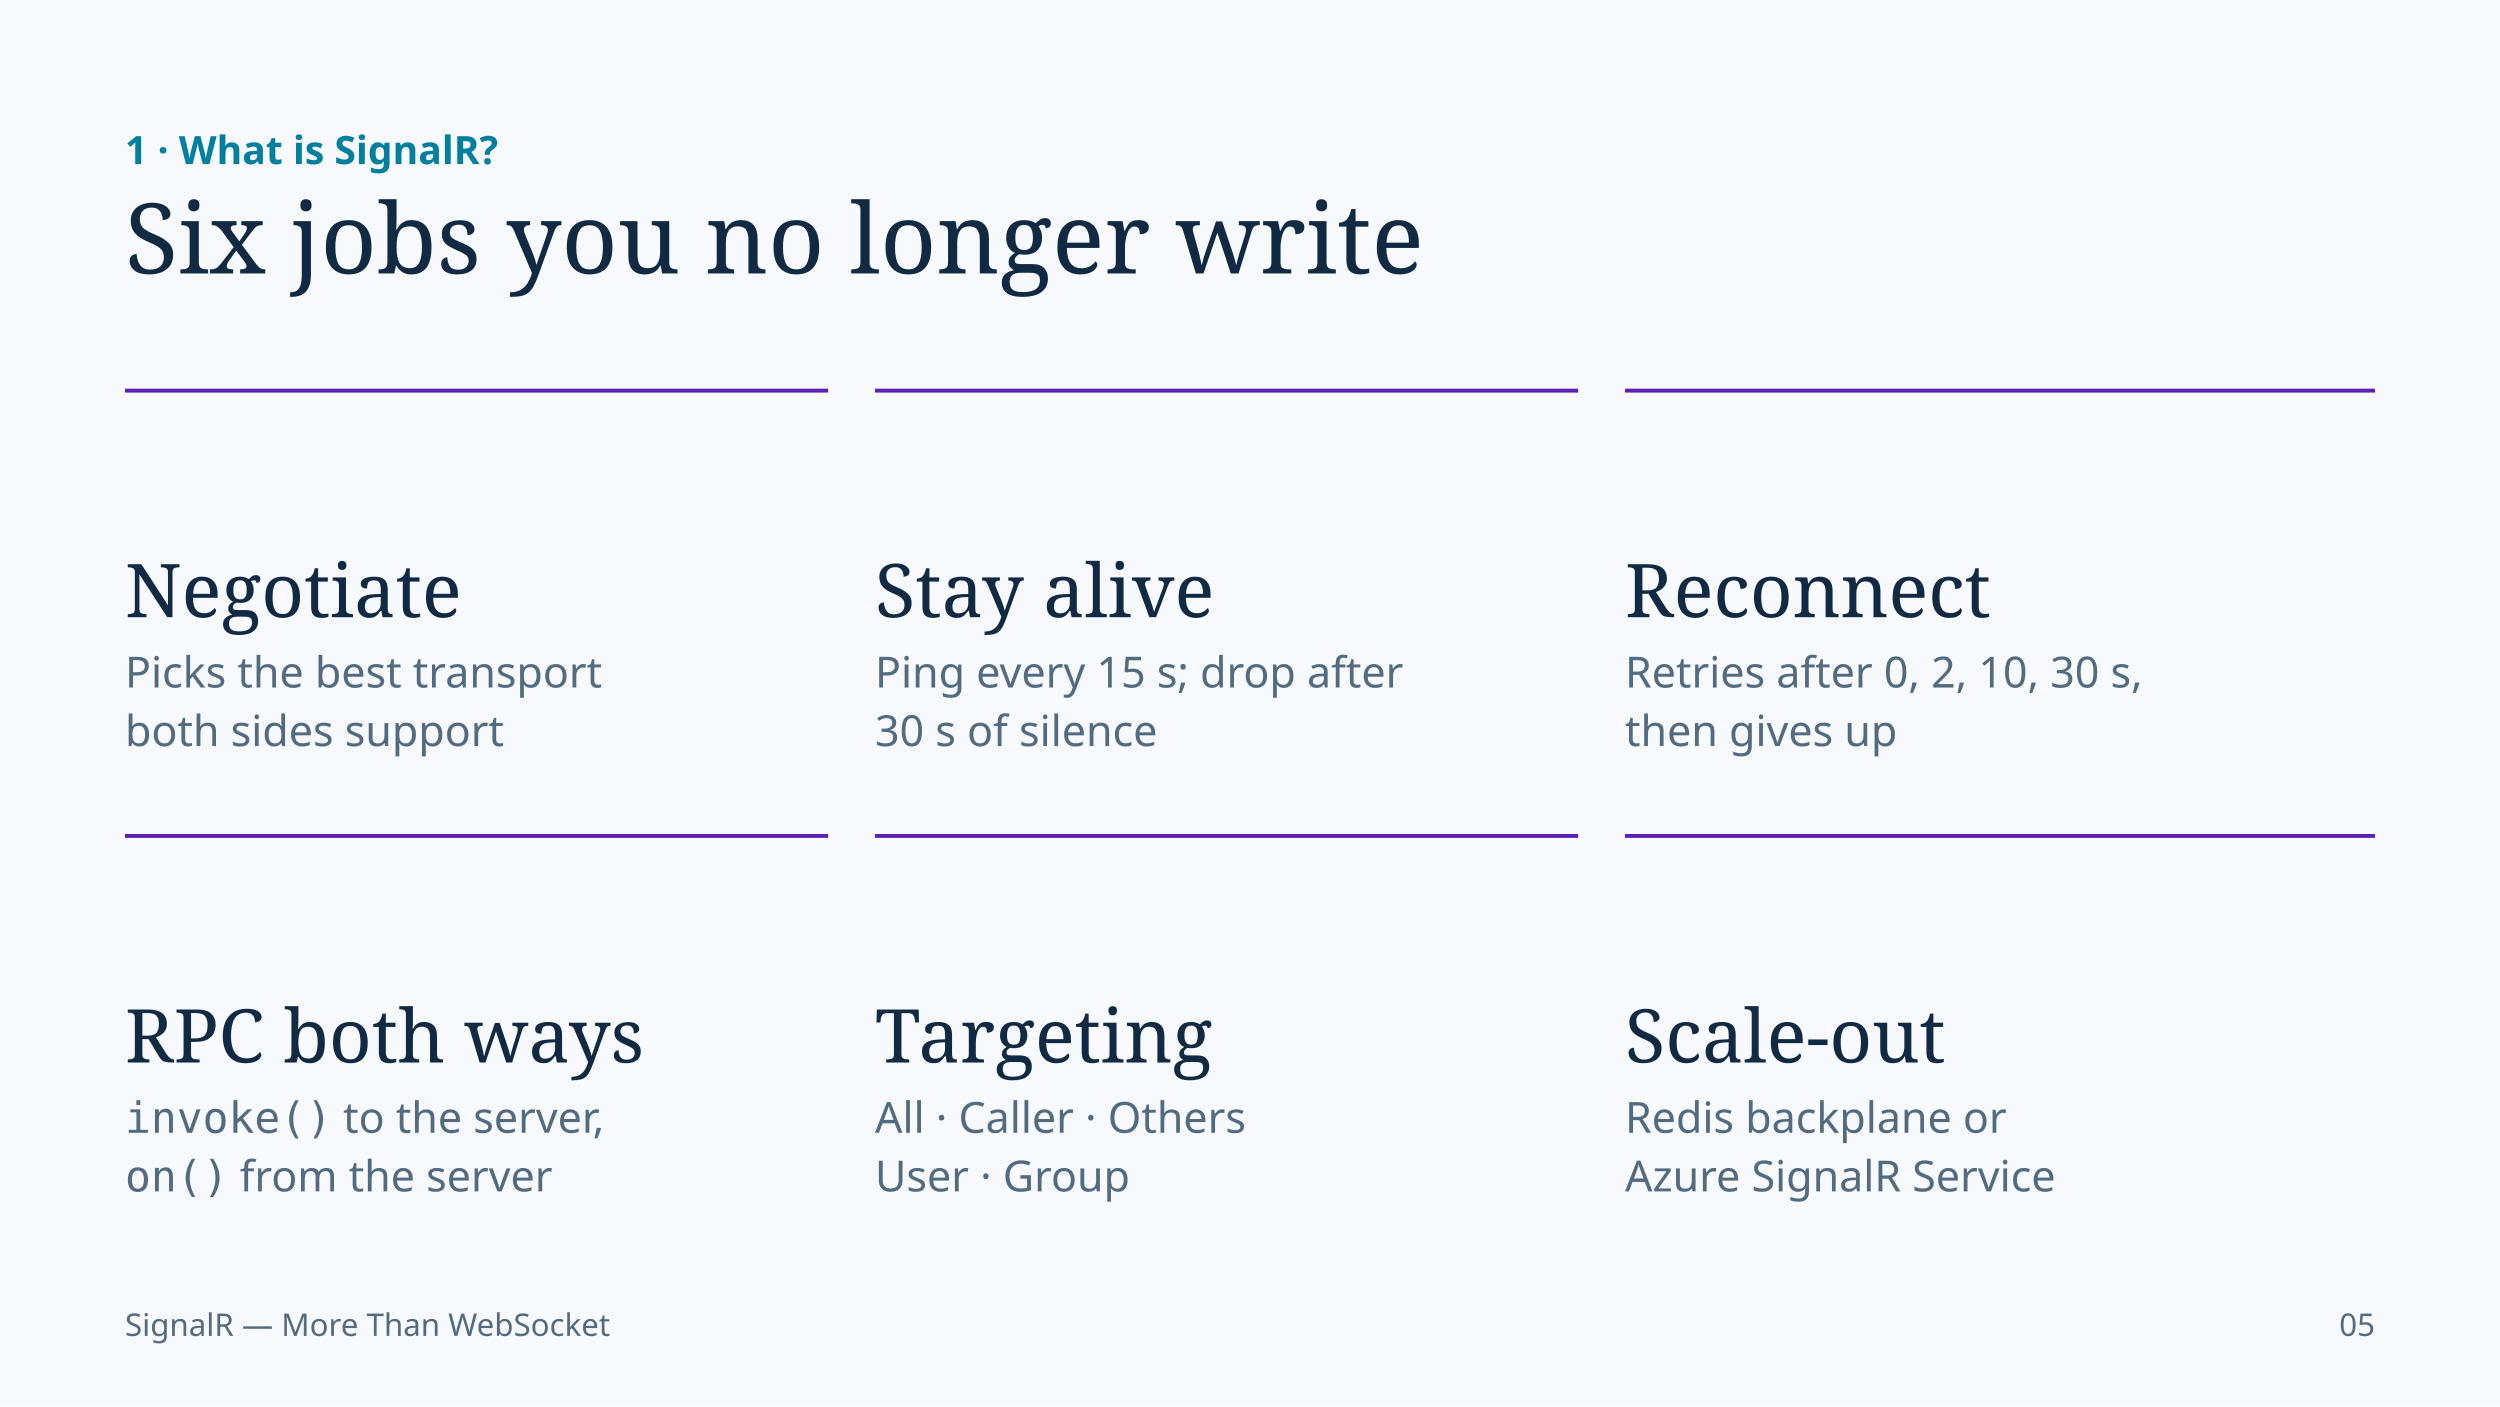
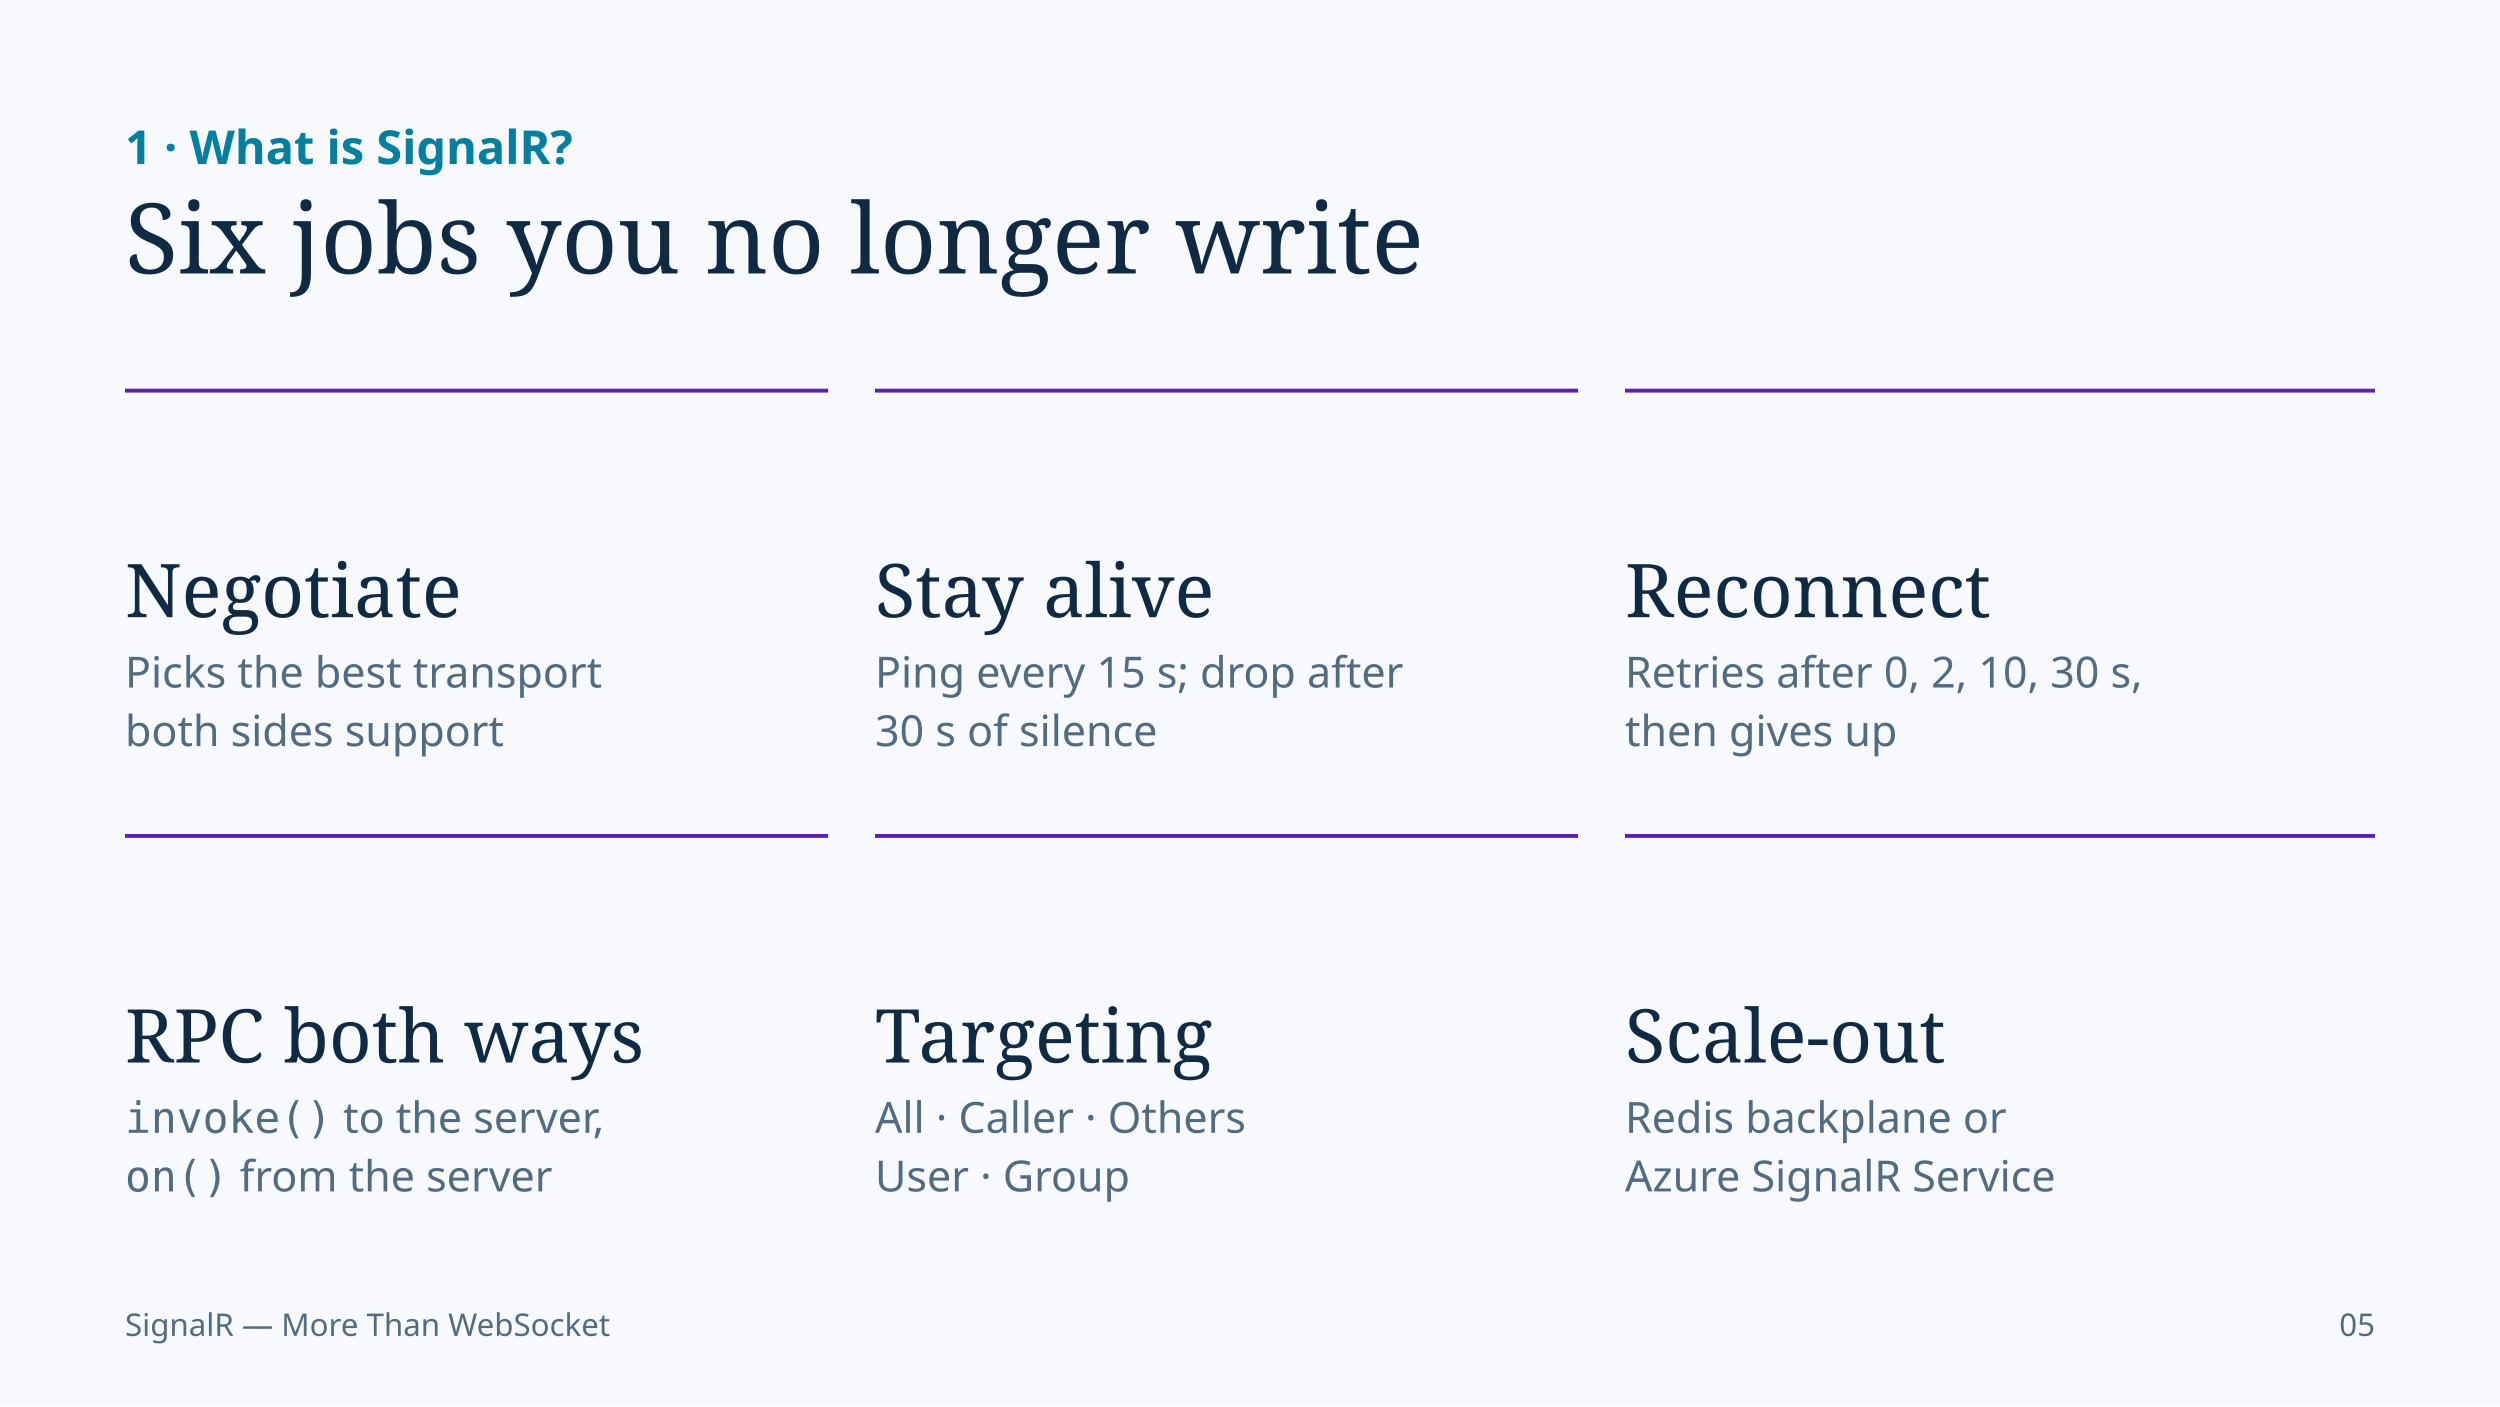
<svg xmlns="http://www.w3.org/2000/svg" viewBox="0 0 1280 720" data-pptx-page-role="content" font-family="Segoe UI, sans-serif">
  <rect id="bg" data-pptx-role="background" x="0" y="0" width="1280" height="720" fill="#F7F9FC" />
  <g id="header" data-pptx-bounds="64 60 1152 108">
-     <text x="64" y="84" font-size="20" font-weight="600" fill="#007F9E">1 · What is SignalR?</text>
+     <text x="64" y="84" font-size="24" font-weight="600" fill="#007F9E">1 · What is SignalR?</text>
    <text x="64" y="140" font-family="Cambria, serif" font-size="50" fill="#102A43">Six jobs you no longer write</text>
  </g>
  <g id="job-negotiate" data-pptx-bounds="64 196 360 210">
    <line x1="64" y1="200" x2="424" y2="200" stroke="#5B21B6" stroke-width="2" />
    <use data-icon="tabler-outline/route" x="64" y="222" width="40" height="40" fill="#5B21B6" stroke-width="2" />
    <text x="64" y="316" font-family="Cambria, serif" font-size="38" fill="#102A43">Negotiate</text>
    <text x="64" y="352" font-size="22" fill="#526B80">Picks the best transport<tspan x="64" dy="30">both sides support</tspan>
    </text>
  </g>
  <g id="job-alive" data-pptx-bounds="448 196 360 210">
    <line x1="448" y1="200" x2="808" y2="200" stroke="#5B21B6" stroke-width="2" />
    <use data-icon="tabler-outline/clock" x="448" y="222" width="40" height="40" fill="#5B21B6" stroke-width="2" />
    <text x="448" y="316" font-family="Cambria, serif" font-size="38" fill="#102A43">Stay alive</text>
    <text x="448" y="352" font-size="22" fill="#526B80">Ping every 15 s; drop after<tspan x="448" dy="30">30 s of silence</tspan>
    </text>
  </g>
  <g id="job-reconnect" data-pptx-bounds="832 196 384 210">
    <line x1="832" y1="200" x2="1216" y2="200" stroke="#5B21B6" stroke-width="2" />
    <use data-icon="tabler-outline/refresh" x="832" y="222" width="40" height="40" fill="#5B21B6" stroke-width="2" />
    <text x="832" y="316" font-family="Cambria, serif" font-size="38" fill="#102A43">Reconnect</text>
    <text x="832" y="352" font-size="22" fill="#526B80">Retries after 0, 2, 10, 30 s,<tspan x="832" dy="30">then gives up</tspan>
    </text>
  </g>
  <g id="job-rpc" data-pptx-bounds="64 424 360 210">
    <line x1="64" y1="428" x2="424" y2="428" stroke="#5B21B6" stroke-width="2" />
    <use data-icon="tabler-outline/plug-connected" x="64" y="450" width="40" height="40" fill="#5B21B6" stroke-width="2" />
    <text x="64" y="544" font-family="Cambria, serif" font-size="38" fill="#102A43">RPC both ways</text>
    <text x="64" y="580" font-size="22" fill="#526B80">
      <tspan font-family="Consolas, monospace">invoke()</tspan> to the server,<tspan x="64" dy="30">
        <tspan font-family="Consolas, monospace">on()</tspan> from the server</tspan>
    </text>
  </g>
  <g id="job-targeting" data-pptx-bounds="448 424 360 210">
    <line x1="448" y1="428" x2="808" y2="428" stroke="#5B21B6" stroke-width="2" />
    <use data-icon="tabler-outline/users" x="448" y="450" width="40" height="40" fill="#5B21B6" stroke-width="2" />
    <text x="448" y="544" font-family="Cambria, serif" font-size="38" fill="#102A43">Targeting</text>
    <text x="448" y="580" font-size="22" fill="#526B80">All · Caller · Others<tspan x="448" dy="30">User · Group</tspan>
    </text>
  </g>
  <g id="job-scale" data-pptx-bounds="832 424 384 210">
    <line x1="832" y1="428" x2="1216" y2="428" stroke="#5B21B6" stroke-width="2" />
    <use data-icon="tabler-outline/stack-2" x="832" y="450" width="40" height="40" fill="#5B21B6" stroke-width="2" />
    <text x="832" y="544" font-family="Cambria, serif" font-size="38" fill="#102A43">Scale-out</text>
    <text x="832" y="580" font-size="22" fill="#526B80">Redis backplane or<tspan x="832" dy="30">Azure SignalR Service</tspan>
    </text>
  </g>
  <g id="footer" data-pptx-role="footer" data-pptx-bounds="64 664 1152 30" font-size="16" fill="#526B80">
    <text x="64" y="684">SignalR — More Than WebSocket</text>
    <text x="1216" y="684" text-anchor="end">05</text>
  </g>
</svg>
